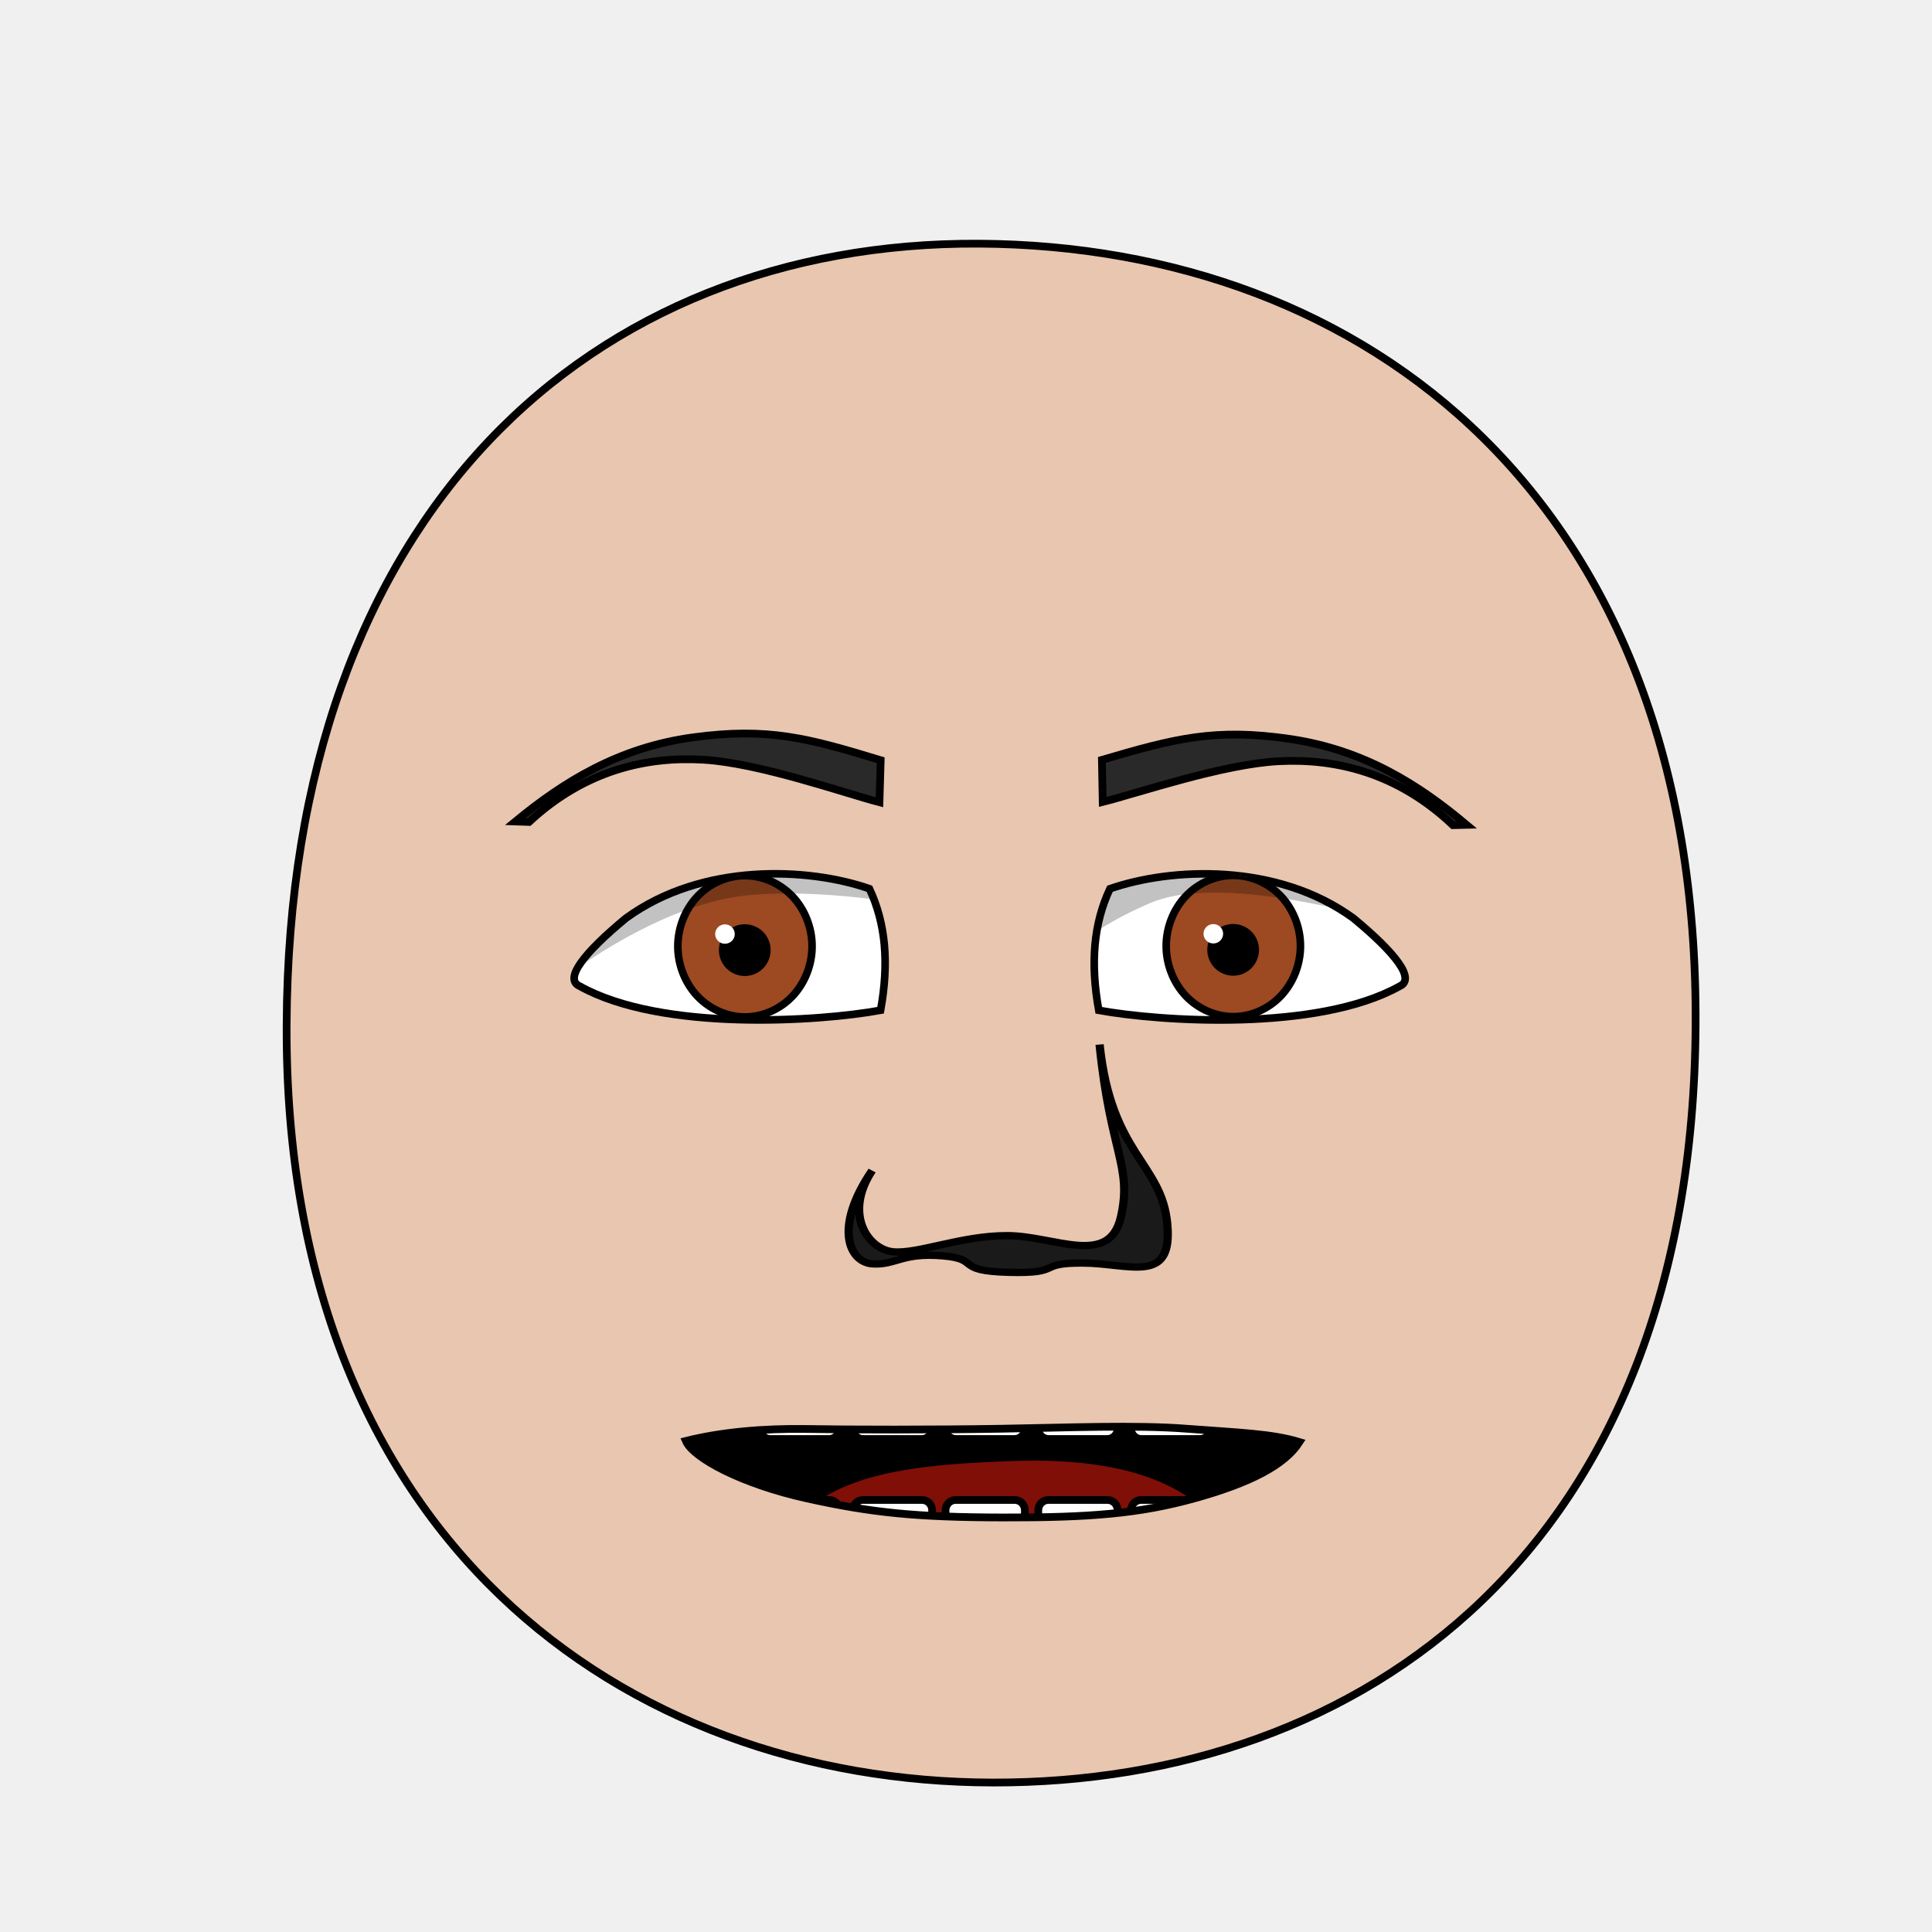
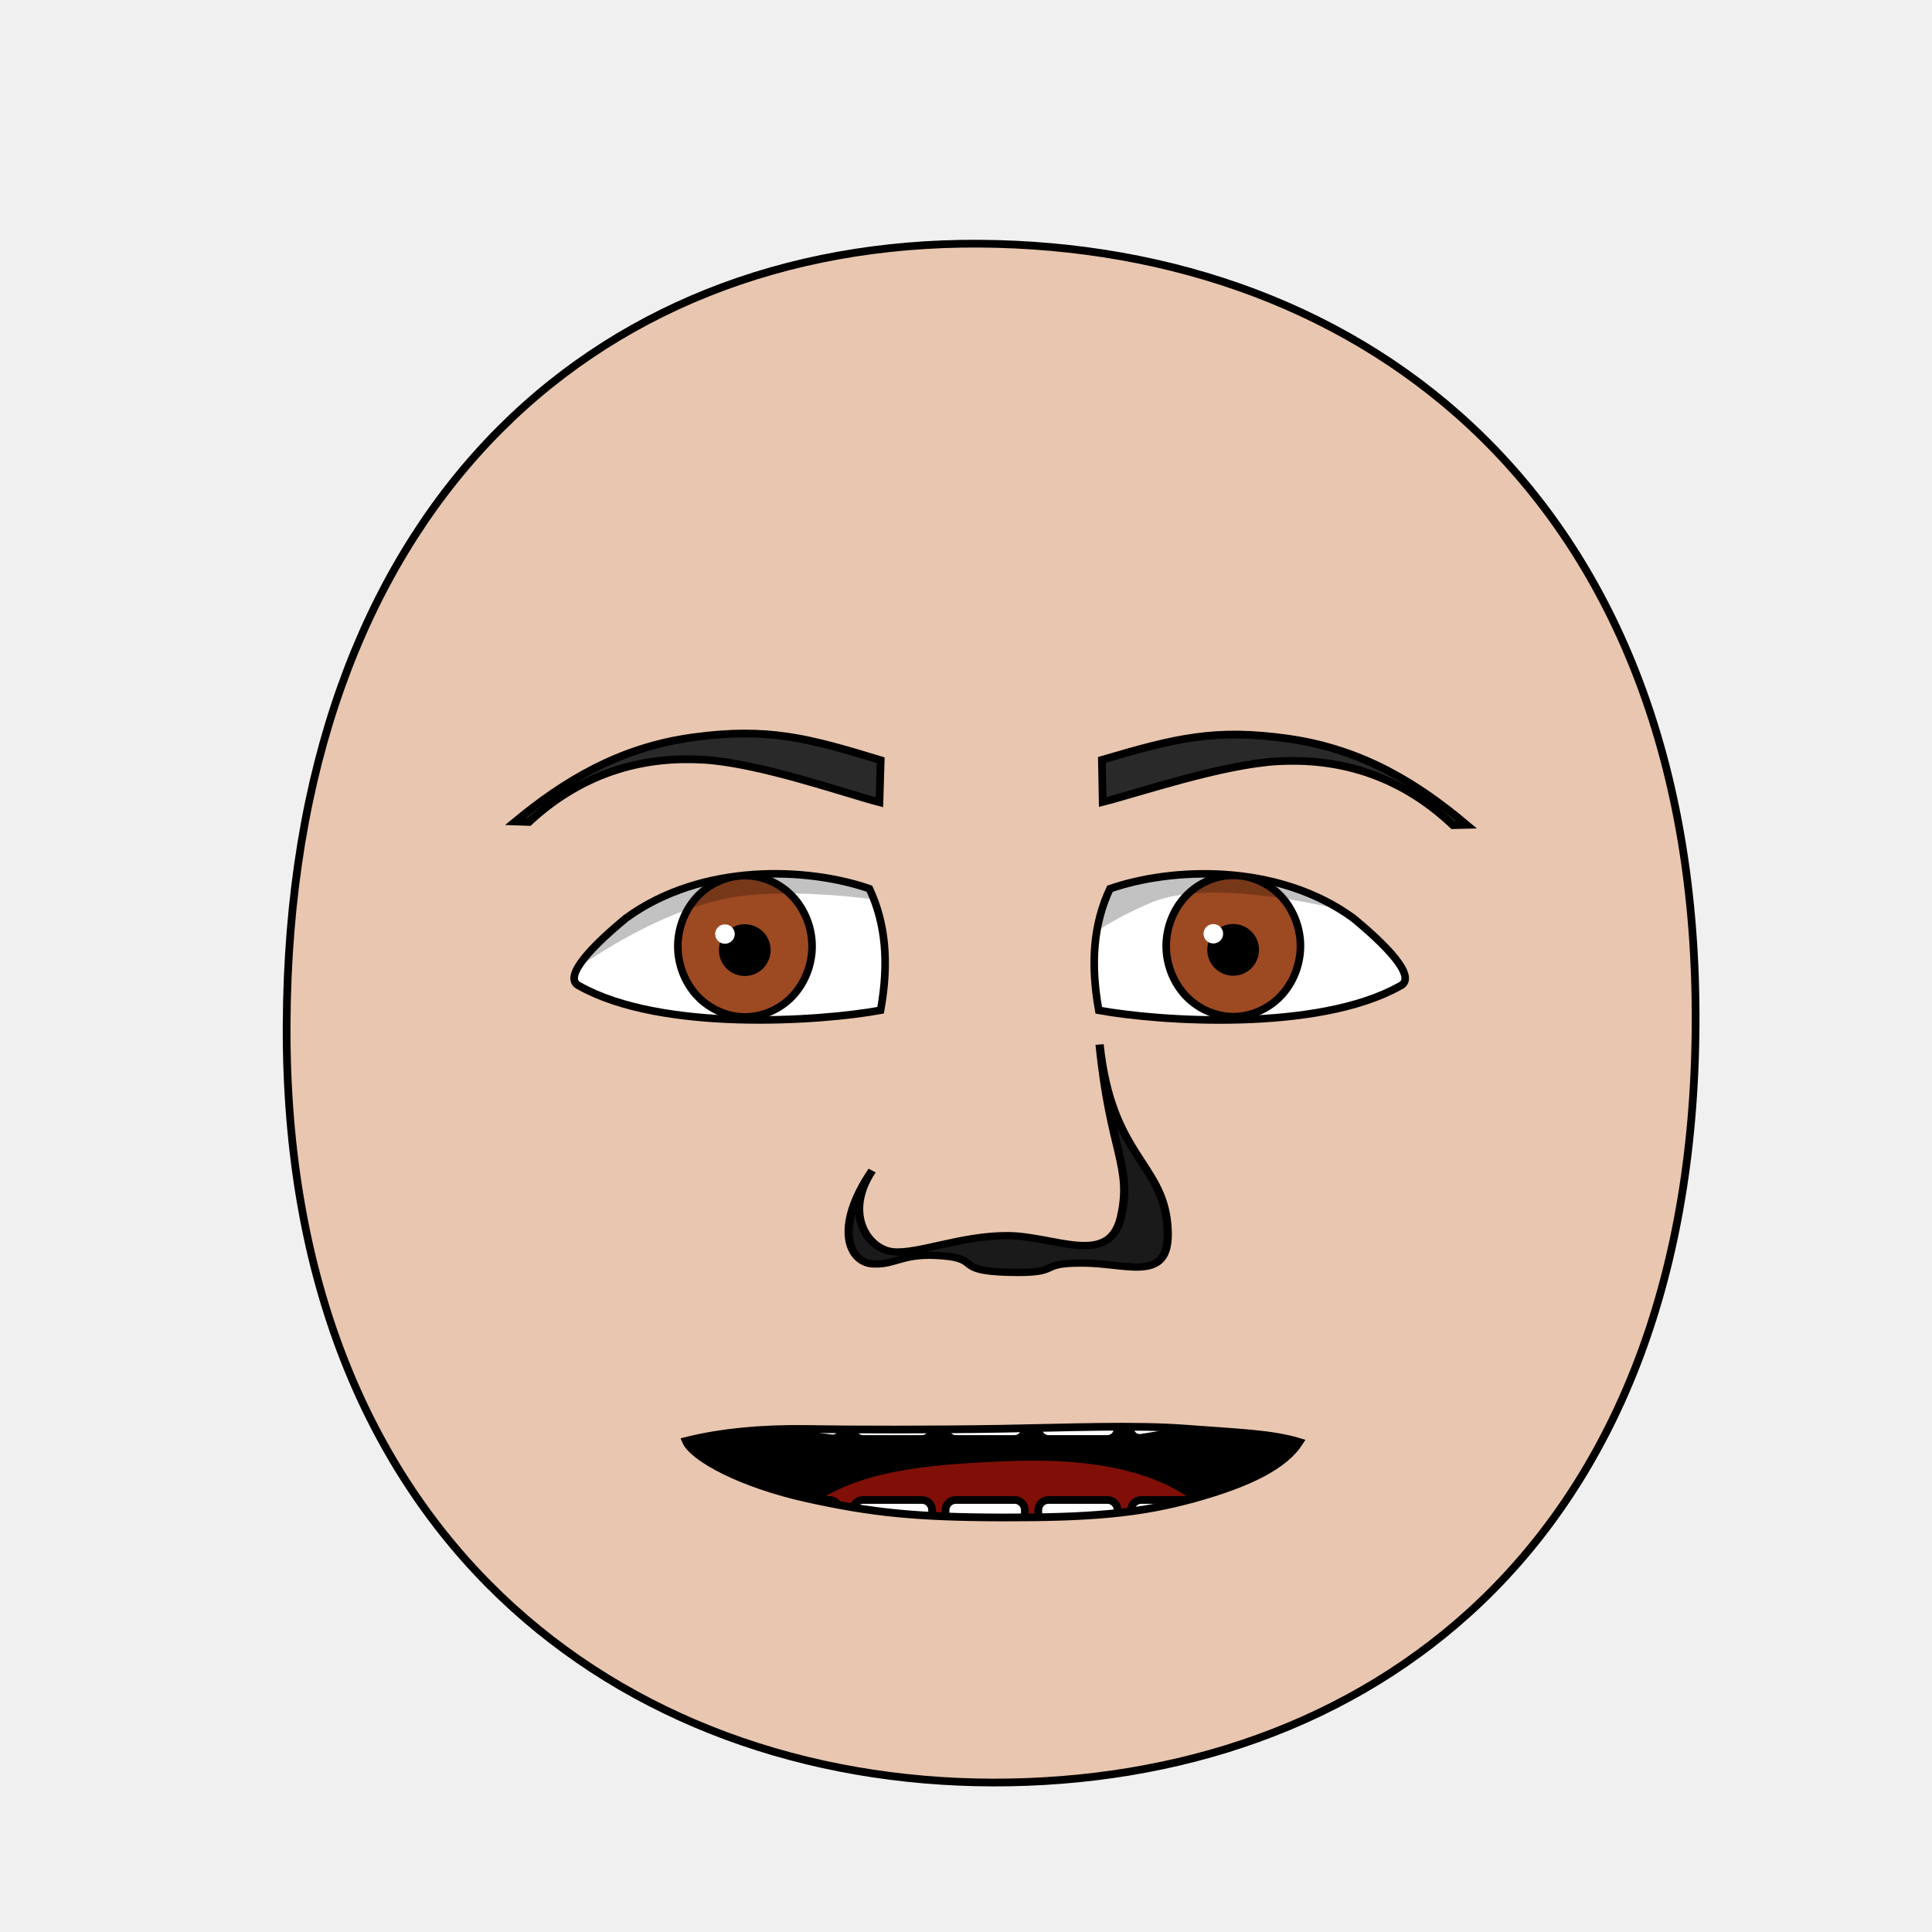
- <svg xmlns="http://www.w3.org/2000/svg" xmlns:xlink="http://www.w3.org/1999/xlink" version="1.1" viewBox="0 0 250 250" id="emoticon-front-view" width="100%" height="100%">
+ <svg xmlns="http://www.w3.org/2000/svg" xmlns:xlink="http://www.w3.org/1999/xlink" height="100%" width="100%" id="emoticon-front-view" viewBox="0 0 250 250" version="1.1">
  <defs id="defs4">
    <linearGradient id="linearGradient5745">
-       <stop style="stop-color:#f4dc15;stop-opacity:1" id="stop5747" offset="0" />
-       <stop style="stop-color:#e1430a;stop-opacity:1" id="stop5749" offset="1" />
+       <stop style="stop-color:#f4dc15;stop-opacity:1" offset="0" id="stop5747" />
+       <stop style="stop-color:#e1430a;stop-opacity:1" offset="1" id="stop5749" />
    </linearGradient>
    <linearGradient id="linearGradient2823">
-       <stop style="stop-color:#000000;stop-opacity:1" id="stop2825" offset="0" />
-       <stop style="stop-color:#5d52c8;stop-opacity:1" id="stop2827" offset="1" />
+       <stop style="stop-color:#000000;stop-opacity:1" offset="0" id="stop2825" />
+       <stop style="stop-color:#5d52c8;stop-opacity:1" offset="1" id="stop2827" />
    </linearGradient>
    <clipPath id="clipPath2967">
-       <use transform="translate(-57.14,-22.86)" id="use2969" x="0" y="0" width="1" height="1" xlink:href="#path3622">
+       <use transform="translate(-57.14,-22.86)" xlink:href="#path3622" height="1" width="1" y="0" x="0" id="use2969">
</use>
    </clipPath>
    <clipPath id="clipPath4022">
-       <use transform="matrix(-1,0,0,1,915.87,-3.77)" id="use5959" x="0" y="0" width="250" height="250" xlink:href="#path3622">
+       <use transform="matrix(-1,0,0,1,915.87,-3.77)" xlink:href="#path3622" height="250" width="250" y="0" x="0" id="use5959">
</use>
    </clipPath>
-     <radialGradient cx="-15.372" cy="2.705" r="1" fx="-15.372" fy="2.705" id="radialGradient5694" xlink:href="#linearGradient5745" gradientUnits="userSpaceOnUse" gradientTransform="matrix(98.09029,121.5278,-104.4591,83.94095,1881.611,1722.677)" spreadMethod="pad">
+     <radialGradient spreadMethod="pad" gradientTransform="matrix(98.09029,121.5278,-104.4591,83.94095,1881.611,1722.677)" gradientUnits="userSpaceOnUse" xlink:href="#linearGradient5745" id="radialGradient5694" fy="2.705" fx="-15.372" r="1" cy="2.705" cx="-15.372">
</radialGradient>
-     <linearGradient x1="107.143" y1="488.076" x2="138.571" y2="606.466" id="irisGradient" xlink:href="#linearGradient2823" gradientUnits="userSpaceOnUse" gradientTransform="translate(37.46307,-25.35117)">
+     <linearGradient gradientTransform="translate(37.46307,-25.35117)" gradientUnits="userSpaceOnUse" xlink:href="#linearGradient2823" id="irisGradient" y2="606.466" x2="138.571" y1="488.076" x1="107.143">
</linearGradient>
-     <clipPath id="clipPath-mouth" clipPathUnits="userSpaceOnUse">
-       <use height="250" width="250" id="use-mouth-outline" xlink:href="#mouth-outline" y="0" x="0" />
+     <clipPath clipPathUnits="userSpaceOnUse" id="clipPath-mouth">
+       <use x="0" y="0" xlink:href="#mouth-outline" id="use-mouth-outline" width="250" height="250" />
    </clipPath>
  </defs>
  <g id="head">
    <path style="fill:#e9c6af;stroke:#000000;stroke-width:1;stroke-opacity:1" d="M 128.48,230.66 C 176.27,230.75 219.01,200.57 219.41,132.64 219.80,64.72 176.76,31.81 126.68,31.53 76.60,31.24 37.38,66.28 37.09,132.64 36.80,199.01 80.69,230.57 128.48,230.66 Z" id="path164">
</path>
  </g>
  <g transform="matrix(0.16,0,0,0.16,63.08,35.69)" style="stroke-width:4.36;stroke-miterlimit:4;stroke-dasharray:none" id="left-eye">
    <path d="M 308.90,495.69 C 322.05,523.80 324.88,555.58 317.93,593.98 268.81,602.98 141.10,611.68 74.55,574.48 61.65,568.80 77.57,547.93 112.02,519.49 174.12,474.21 259.87,478.61 308.90,495.69 Z" style="fill:#ffffff;stroke:#000000;stroke-width:6.14;stroke-miterlimit:4;stroke-opacity:1;stroke-dasharray:none" id="path3622">
</path>
-     <g transform="translate(57.14,22.86)" style="stroke-width:4.36;stroke-miterlimit:4;stroke-dasharray:none" clip-path="url(#clipPath2967)" id="lens">
+     <g transform="translate(57.14,22.86)" style="stroke-width:4.36;stroke-miterlimit:4;stroke-dasharray:none" id="lens" clip-path="url(#clipPath2967)">
      <g id="g4403">
        <path style="fill:#9d4922;fill-opacity:1;stroke:#000000;stroke-width:6.14;stroke-miterlimit:4;stroke-opacity:1;stroke-dasharray:none" d="M 205.38,519.39 C 205.38,534.35 199.53,549.21 189.48,559.79 179.43,570.37 165.31,576.53 151.09,576.53 136.88,576.53 122.76,570.37 112.71,559.79 102.66,549.21 96.80,534.35 96.80,519.39 96.80,504.43 102.66,489.56 112.71,478.98 122.76,468.40 136.88,462.24 151.09,462.24 165.31,462.24 179.43,468.40 189.48,478.98 199.53,489.56 205.38,504.43 205.38,519.39 Z" id="iris">
</path>
        <path d="M 168.81,522.49 C 168.81,527.16 166.89,531.81 163.58,535.12 160.27,538.43 155.63,540.35 150.95,540.35 146.27,540.35 141.63,538.43 138.32,535.12 135.02,531.81 133.09,527.16 133.09,522.49 133.09,517.81 135.02,513.16 138.32,509.85 141.63,506.55 146.27,504.62 150.95,504.62 155.63,504.62 160.27,506.55 163.58,509.85 166.89,513.16 168.81,517.81 168.81,522.49 Z" style="fill:#000000;fill-opacity:1;stroke:#000000;stroke-width:6.14;stroke-miterlimit:4;stroke-opacity:1;stroke-dasharray:none" id="pupil">
</path>
        <path d="M 142.85,509.49 C 142.85,513.82 139.30,517.33 134.92,517.33 130.54,517.33 126.98,513.82 126.98,509.49 126.98,505.16 130.54,501.65 134.92,501.65 139.30,501.65 142.85,505.16 142.85,509.49 Z" style="fill:#ffffff;fill-opacity:1;stroke:none" id="glare">
</path>
      </g>
      <path style="opacity:0.24;fill:#000000;stroke:#000000;stroke-width:1px;stroke-linecap:butt;stroke-linejoin:miter;stroke-opacity:1" d="M -5.86,552.10 -11.18,407.57 305.31,412.27 307.22,489.40 C 307.22,489.40 222.90,470.97 153.10,477.65 76.47,484.99 -5.86,552.10 -5.86,552.10 Z" id="left-lid-shadow">
</path>
    </g>
  </g>
  <g transform="matrix(0.16,0,0,0.16,46.51,36.30)" style="stroke-width:4.36;stroke-miterlimit:4;stroke-dasharray:none" id="right-eye">
-     <use transform="matrix(-1,0,0,1,915.87,-3.77)" id="use3959" x="0" y="0" width="250" height="250" xlink:href="#path3622">
+     <use transform="matrix(-1,0,0,1,915.87,-3.77)" xlink:href="#path3622" height="250" width="250" y="0" x="0" id="use3959">
</use>
-     <g clip-path="url(#clipPath4022)" id="g4015">
-       <use transform="translate(555.67,18.82)" style="stroke-width:4.36;stroke-miterlimit:4;stroke-dasharray:none" id="right-lens" x="0" y="0" width="1" height="1" xlink:href="#g4403">
+     <g id="g4015" clip-path="url(#clipPath4022)">
+       <use transform="translate(555.67,18.82)" style="stroke-width:4.36;stroke-miterlimit:4;stroke-dasharray:none" xlink:href="#g4403" height="1" width="1" y="0" x="0" id="right-lens">
</use>
      <path style="opacity:0.24;fill:#000000;stroke:#000000;stroke-width:1px;stroke-linecap:butt;stroke-linejoin:miter;stroke-miterlimit:4;stroke-opacity:1;stroke-dasharray:none" d="M 544.62,581.57 506.18,515.68 710.91,412.76 841.14,520.94 C 841.14,520.94 701.45,476.36 639.41,502.98 577.38,529.61 558,557.56 544.62,581.57 Z" id="right-lid-shadow">
</path>
    </g>
  </g>
  <path d="M 113.96,98.37 113.80,103.81 C 109.25,102.62 98.31,98.75 91.07,98.31 83.83,97.87 75.79,99.56 68.46,106.36 L 66.69,106.30 C 72.87,101.21 80.02,96.72 89.70,95.41 99.38,94.10 104.54,95.50 113.96,98.37 Z" style="fill:#292929;fill-opacity:1;fill-rule:nonzero;stroke:#000000;stroke-width:1;stroke-miterlimit:4;stroke-opacity:1;stroke-dasharray:none" id="left-eye-brow">
</path>
  <g style="stroke-width:1" transform="matrix(1.13,0,0,1,-17.27,2.11)" id="nose">
    <path style="fill:#1a1a1a;stroke:#000000;stroke-width:0.94;stroke-miterlimit:4;stroke-dasharray:none" d="M 115.15,149.36 C 111.84,155.01 114.69,159.56 117.56,159.87 120.43,160.17 125.39,157.75 130.68,157.78 135.98,157.80 142.34,161.90 143.65,155.34 144.96,148.78 142.44,147.05 141.20,133.05 142.53,147.38 148.29,148.31 148.95,156.26 149.60,164.21 144.68,161.35 139.25,161.33 133.81,161.31 137.15,162.72 130.79,162.53 124.44,162.34 127.74,160.80 123.15,160.39 118.57,159.97 117.86,161.60 115.23,161.44 112.60,161.29 110.65,156.83 115.15,149.36 Z" id="nose-outline">
</path>
  </g>
-   <use transform="matrix(-1,-0.01,-0.01,1,257.53,1.10)" id="right-eye-brow" x="0" y="0" width="250" height="250" xlink:href="#left-eye-brow">
+   <use transform="matrix(-1,-0.01,-0.01,1,257.53,1.10)" xlink:href="#left-eye-brow" height="250" width="250" y="0" x="0" id="right-eye-brow">
</use>
  <g id="mouth">
-     <g id="mouth-interior" clip-path="url(#clipPath-mouth)">
-       <rect style="fill:#000000;fill-opacity:1;stroke:none" y="159.934" x="52.649" height="66.556" width="145.364" id="mouth-background">
+     <g clip-path="url(#clipPath-mouth)" id="mouth-interior">
+       <rect id="mouth-background" width="119.944" height="66.556" x="68.16" y="159.934" style="fill:#000000;fill-opacity:1;stroke:none">
</rect>
      <path d="M 98.34,211.42 C 98.01,191.12 114.23,189.74 130.46,189.07 148.01,188.36 161.92,193.11 161.92,211.42 140.73,211.42 119.54,211.42 98.34,211.42 Z" style="fill:#800f08;fill-opacity:1;stroke:none" id="tongue">
</path>
-       <g style="stroke:#000000;stroke-opacity:1" transform="translate(4,-1.01)" id="upper-teeth">
-         <rect style="fill:#ffffff;fill-opacity:1;stroke:#000000;stroke-opacity:1" id="tooth-02" width="10.265" height="15.123" x="94.352" y="172.091" ry="1.325" rx="1.325">
+       <g style="stroke:#000000;stroke-opacity:1" transform="translate(4,-1.01)" morph="fix-children" id="upper-teeth">
+         <rect transform="matrix(0.991225,0.1321854,0,1,0,0)" rx="1.336" ry="1.325" y="158.195" x="95.524" height="15.123" width="10.356" id="tooth-02" style="fill:#ffffff;fill-opacity:1;stroke:#000000;stroke-width:1.004;stroke-opacity:1">
</rect>
-         <rect style="fill:#ffffff;fill-opacity:1;stroke:#000000;stroke-opacity:1" rx="1.325" ry="1.325" y="172.091" x="106.352" height="15.123" width="10.265" id="tooth-03">
+         <rect id="tooth-03" width="10.265" height="15.123" x="106.352" y="172.091" ry="1.325" rx="1.325" style="fill:#ffffff;fill-opacity:1;stroke:#000000;stroke-opacity:1">
</rect>
-         <rect style="fill:#ffffff;fill-opacity:1;stroke:#000000;stroke-opacity:1" id="tooth-04" width="10.265" height="15.123" x="118.352" y="172.091" ry="1.325" rx="1.325">
+         <rect rx="1.325" ry="1.325" y="172.091" x="118.352" height="15.123" width="10.265" id="tooth-04" style="fill:#ffffff;fill-opacity:1;stroke:#000000;stroke-opacity:1">
</rect>
-         <rect style="fill:#ffffff;fill-opacity:1;stroke:#000000;stroke-opacity:1" rx="1.325" ry="1.325" y="172.091" x="130.352" height="15.123" width="10.265" id="tooth-05">
+         <rect id="tooth-05" width="10.265" height="15.123" x="130.352" y="172.091" ry="1.325" rx="1.325" style="fill:#ffffff;fill-opacity:1;stroke:#000000;stroke-opacity:1">
</rect>
-         <rect style="fill:#ffffff;fill-opacity:1;stroke:#000000;stroke-opacity:1" id="tooth-06" width="10.265" height="15.123" x="142.352" y="172.091" ry="1.325" rx="1.325">
+         <rect transform="matrix(0.9876076,-0.1569434,0,1,0,0)" rx="1.341" ry="1.325" y="194.764" x="144.054" height="15.123" width="10.394" id="tooth-06" style="fill:#ffffff;fill-opacity:1;stroke:#000000;stroke-width:1.006;stroke-opacity:1">
</rect>
      </g>
      <g style="stroke:#000000;stroke-opacity:1" transform="translate(4,22)" id="lower-teeth">
-         <rect style="fill:#ffffff;fill-opacity:1;stroke:#000000;stroke-opacity:1" rx="1.325" ry="1.325" y="172.091" x="94.352" height="15.123" width="10.265" id="tooth-09">
+         <rect style="fill:#ffffff;fill-opacity:1;stroke:#000000;stroke-opacity:1" id="tooth-09" width="10.265" height="15.123" x="94.352" y="172.091" ry="1.325" rx="1.325">
</rect>
-         <rect style="fill:#ffffff;fill-opacity:1;stroke:#000000;stroke-opacity:1" id="tooth-10" width="10.265" height="15.123" x="106.352" y="172.091" ry="1.325" rx="1.325">
+         <rect style="fill:#ffffff;fill-opacity:1;stroke:#000000;stroke-opacity:1" rx="1.325" ry="1.325" y="172.091" x="106.352" height="15.123" width="10.265" id="tooth-10">
</rect>
-         <rect style="fill:#ffffff;fill-opacity:1;stroke:#000000;stroke-opacity:1" rx="1.325" ry="1.325" y="172.091" x="118.352" height="15.123" width="10.265" id="tooth-11">
+         <rect style="fill:#ffffff;fill-opacity:1;stroke:#000000;stroke-opacity:1" id="tooth-11" width="10.265" height="15.123" x="118.352" y="172.091" ry="1.325" rx="1.325">
</rect>
-         <rect style="fill:#ffffff;fill-opacity:1;stroke:#000000;stroke-opacity:1" id="tooth-12" width="10.265" height="15.123" x="130.352" y="172.091" ry="1.325" rx="1.325">
+         <rect style="fill:#ffffff;fill-opacity:1;stroke:#000000;stroke-opacity:1" rx="1.325" ry="1.325" y="172.091" x="130.352" height="15.123" width="10.265" id="tooth-12">
</rect>
-         <rect style="fill:#ffffff;fill-opacity:1;stroke:#000000;stroke-opacity:1" rx="1.325" ry="1.325" y="172.091" x="142.352" height="15.123" width="10.265" id="tooth-13">
+         <rect style="fill:#ffffff;fill-opacity:1;stroke:#000000;stroke-opacity:1" id="tooth-13" width="10.265" height="15.123" x="142.352" y="172.091" ry="1.325" rx="1.325">
</rect>
      </g>
    </g>
    <path d="M 168.15,186.60 C 166.23,189.60 161.70,191.91 154.55,193.89 147.40,195.87 141,196.38 129.80,196.36 118.60,196.34 112.80,195.75 104.40,193.89 96,192.03 89.69,188.66 88.75,186.46 93.25,185.32 98.75,184.82 104.40,184.91 110.05,185.01 120.76,185.02 129.44,184.88 138.11,184.74 146.95,184.36 153.60,184.88 160.25,185.39 164.48,185.49 168.15,186.60 Z" style="fill:none;stroke:#000000;stroke-width:1px;stroke-miterlimit:4;stroke-opacity:1" id="mouth-outline">
</path>
  </g>
</svg>
